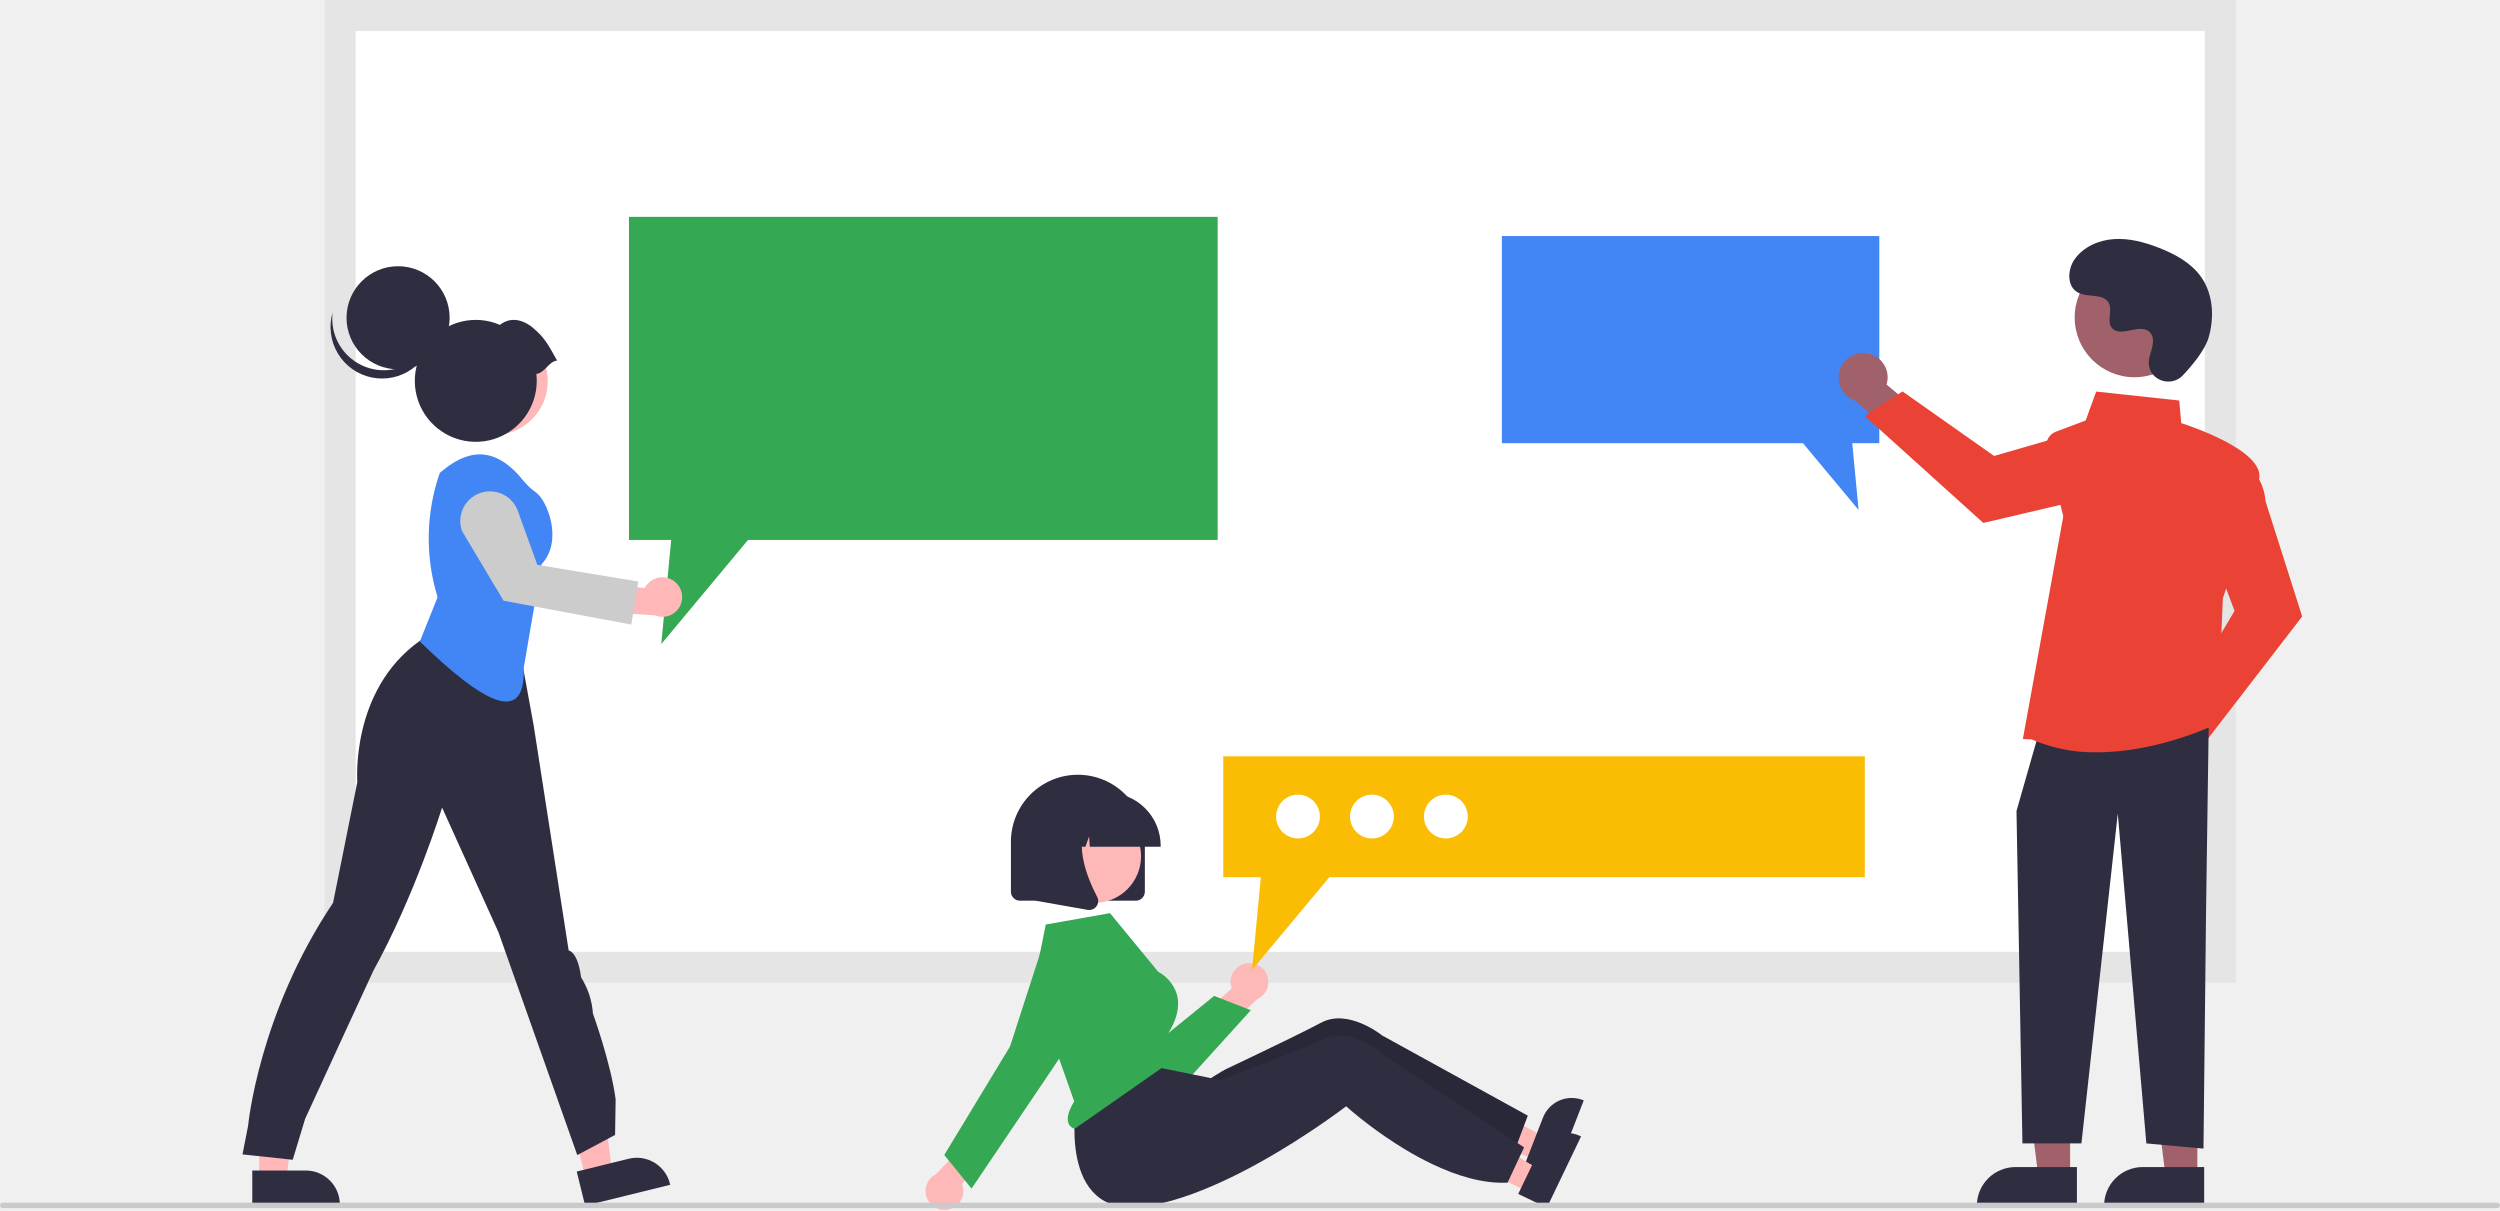
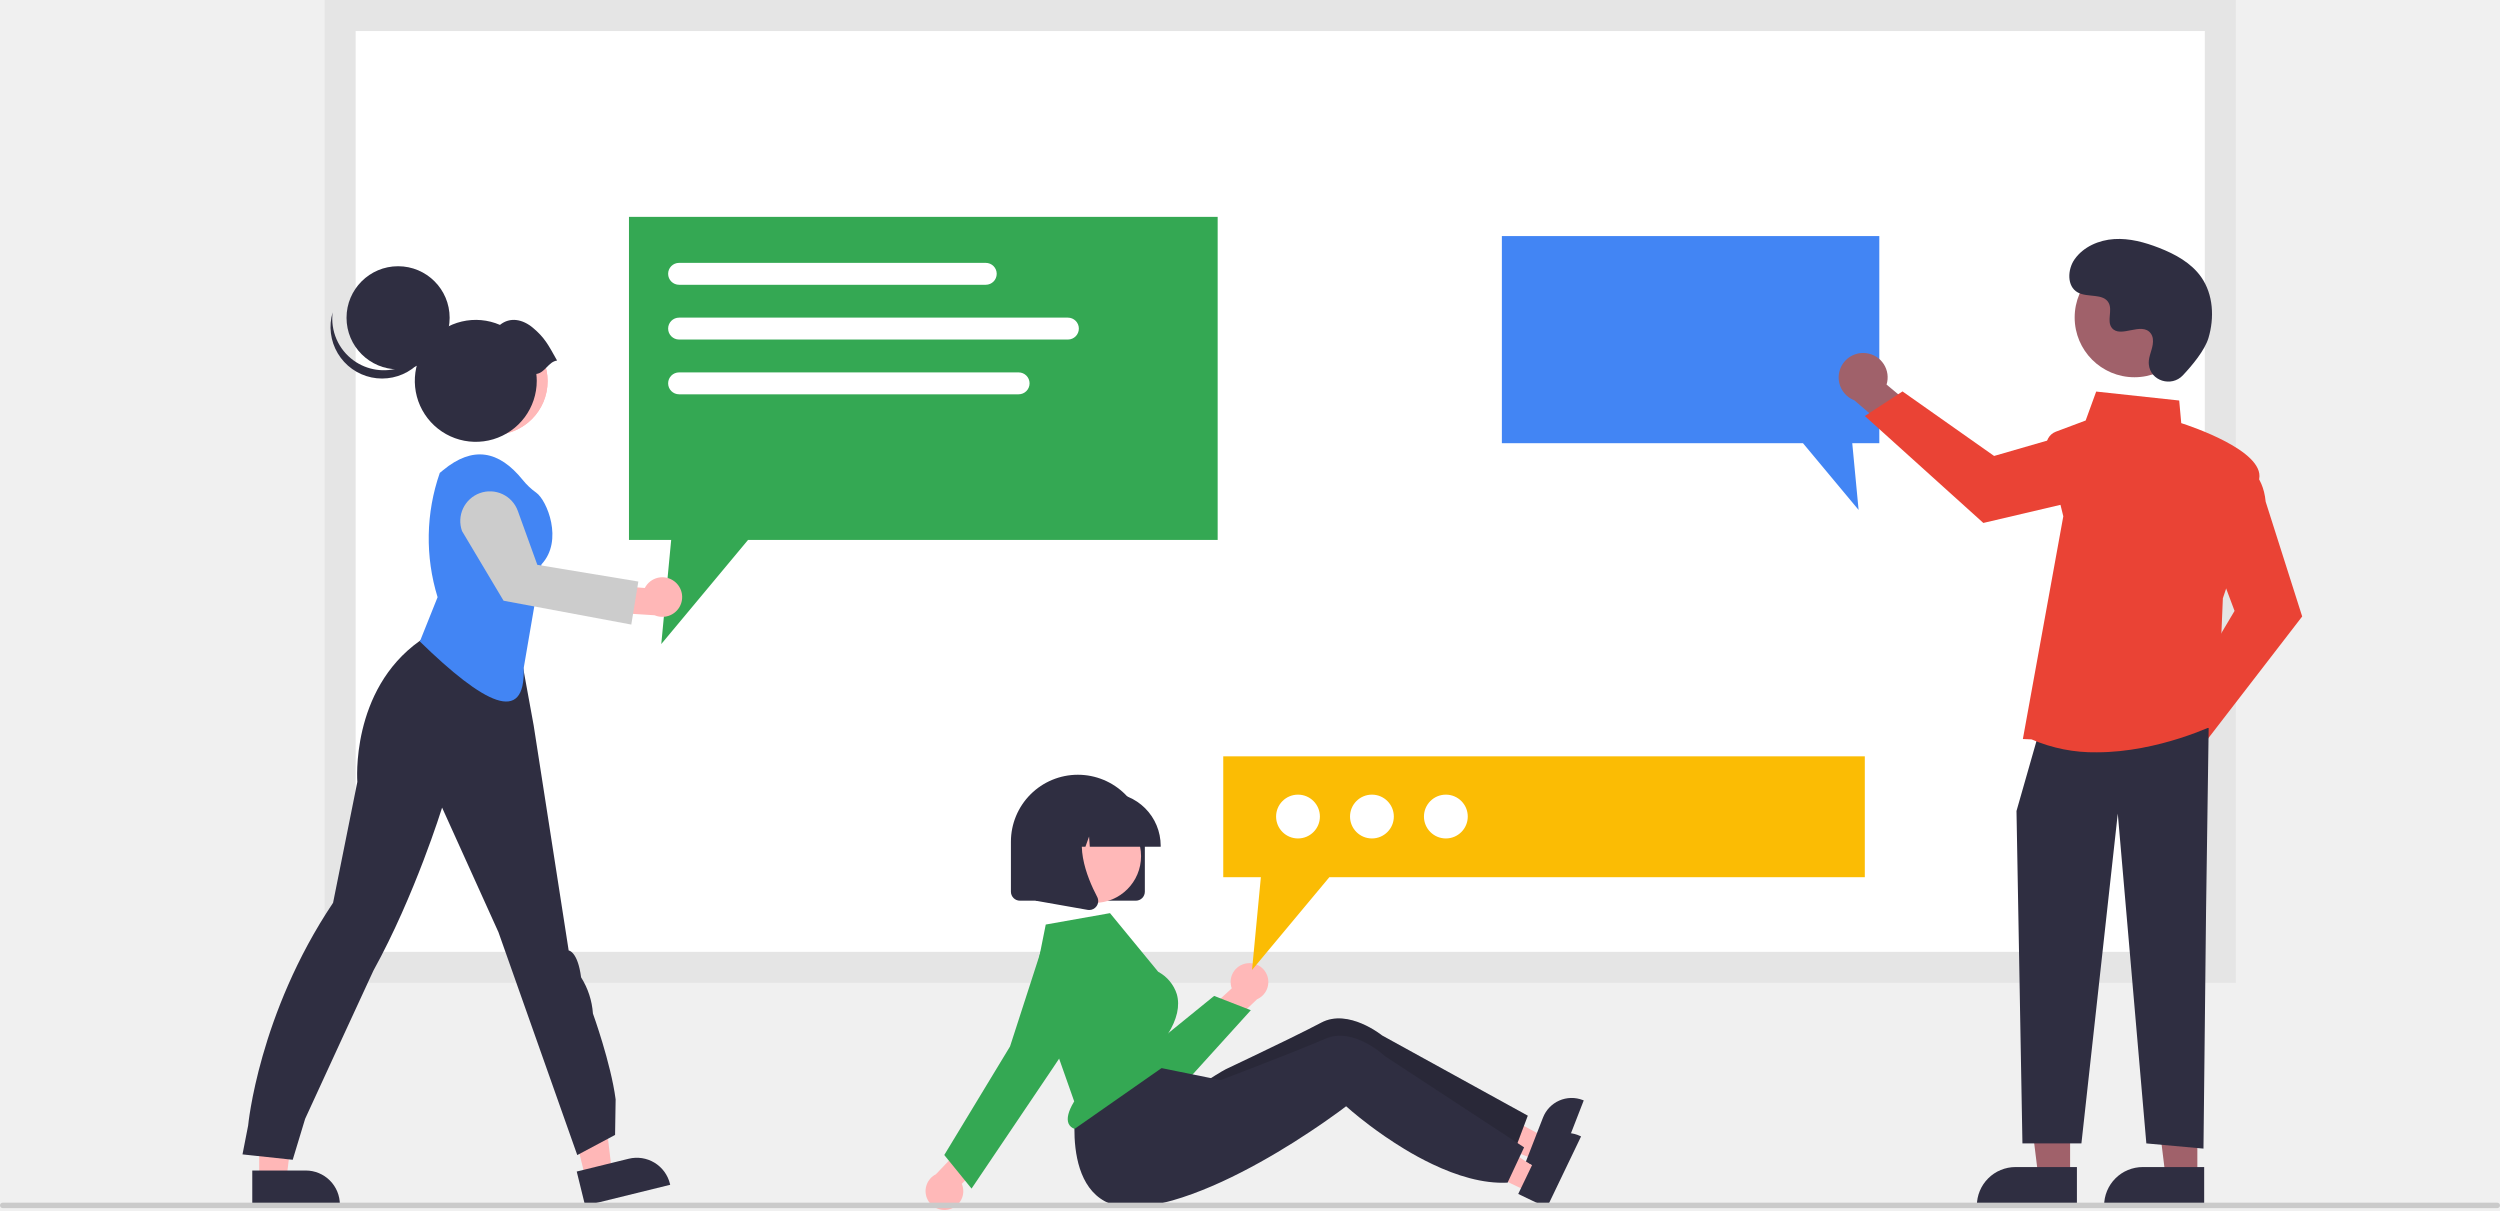
<svg xmlns="http://www.w3.org/2000/svg" width="913" height="442" viewBox="0 0 913 442" fill="none">
  <g clip-path="url(#clip0_5_2)">
    <path d="M124.218 353.275H810.862V5.664H124.218V353.275Z" fill="white" />
    <path d="M816.526 358.939H118.554V0H816.526V358.939ZM129.882 347.611H805.198V11.328H129.882V347.611Z" fill="#E5E5E5" />
    <path d="M444.691 79.203V197.186H273.183L241.498 235.203L245.116 197.186H229.699V79.203H444.691Z" fill="#34A853" />
    <path d="M548.482 86.203V161.849H658.445L678.76 186.223L676.441 161.849H686.325V86.203H548.482Z" fill="#4285F4" />
    <path d="M94.66 430.711H104.581L109.301 392.445H94.659L94.66 430.711Z" fill="#FFB7B7" />
    <path d="M92.13 427.472L111.668 427.471H111.668C114.97 427.472 118.137 428.784 120.472 431.118C122.807 433.453 124.119 436.62 124.119 439.922V440.327L92.13 440.328L92.13 427.472Z" fill="#2F2E41" />
    <path d="M213.852 430.385L223.486 428.014L218.925 389.729L204.707 393.228L213.852 430.385Z" fill="#FFB7B7" />
    <path d="M210.621 427.845L229.593 423.176L229.594 423.175C232.8 422.387 236.189 422.904 239.014 424.613C241.839 426.323 243.87 429.084 244.659 432.291L244.756 432.683L213.693 440.328L210.621 427.845Z" fill="#2F2E41" />
    <path d="M88.559 421.587L90.62 411.043C90.62 411.043 94.414 370.33 121.639 329.697L130.501 285.558C130.501 285.558 127.869 252.148 153.271 234.063L161.102 228.668L188.56 230.242L194.901 264.96L207.678 347.108C207.678 347.108 210.976 347.417 212.212 356.916C214.726 360.905 216.213 365.455 216.54 370.158C216.54 370.158 223.079 388.197 224.831 401.479L224.625 414.476L210.817 421.832L182.038 340.443L161.454 294.941C161.454 294.941 151.547 327 136.372 354.464C136.372 354.464 115.587 399.451 111.435 408.591L106.901 423.549L88.559 421.587Z" fill="#2F2E41" />
    <path d="M180.363 158.807C191.202 158.807 199.988 150.021 199.988 139.182C199.988 128.343 191.202 119.557 180.363 119.557C169.524 119.557 160.738 128.343 160.738 139.182C160.738 150.021 169.524 158.807 180.363 158.807Z" fill="#FFB7B7" />
    <path d="M180.363 158.807C191.202 158.807 199.988 150.021 199.988 139.182C199.988 128.343 191.202 119.557 180.363 119.557C169.524 119.557 160.738 128.343 160.738 139.182C160.738 150.021 169.524 158.807 180.363 158.807Z" fill="#FFB8B8" />
-     <path d="M153.329 234.272L159.807 218.089C155.23 203.263 155.51 187.362 160.608 172.707V172.707L161.847 171.686C172.646 162.793 182.123 164.412 190.918 175.29C192.334 177.059 193.991 178.621 195.839 179.931C199.718 182.652 205.872 197.438 197.747 206.104L191.247 244.022C191.931 264.958 176.74 257.075 153.329 234.272Z" fill="#4285F4" />
+     <path d="M153.329 234.272L159.807 218.089C155.23 203.263 155.51 187.362 160.608 172.707L161.847 171.686C172.646 162.793 182.123 164.412 190.918 175.29C192.334 177.059 193.991 178.621 195.839 179.931C199.718 182.652 205.872 197.438 197.747 206.104L191.247 244.022C191.931 264.958 176.74 257.075 153.329 234.272Z" fill="#4285F4" />
    <path d="M246.223 212.262C245.385 211.628 244.418 211.186 243.391 210.967C242.364 210.747 241.301 210.755 240.277 210.991C239.254 211.226 238.294 211.683 237.466 212.33C236.638 212.977 235.962 213.797 235.486 214.733L219.116 213.458L215.915 223.217L239.058 224.693C240.683 225.389 242.508 225.465 244.186 224.906C245.864 224.347 247.278 223.192 248.161 221.66C249.044 220.127 249.335 218.325 248.978 216.592C248.62 214.86 247.64 213.32 246.223 212.262H246.223Z" fill="#FFB7B7" />
    <path d="M230.55 228.093L183.904 219.384L168.732 193.947C167.757 191.244 167.896 188.265 169.118 185.664C170.34 183.064 172.545 181.055 175.248 180.081C177.95 179.106 180.93 179.245 183.53 180.466C186.131 181.688 188.139 183.893 189.114 186.596L196.23 206.274L233.121 212.38L230.55 228.093Z" fill="#CCCCCC" />
    <path d="M145.381 134.883C155.779 134.883 164.209 126.454 164.209 116.055C164.209 105.657 155.779 97.227 145.381 97.227C134.982 97.227 126.553 105.657 126.553 116.055C126.553 126.454 134.982 134.883 145.381 134.883Z" fill="#2F2E41" />
-     <path d="M129.141 131.646C131.578 133.408 134.401 134.56 137.374 135.006C140.348 135.453 143.385 135.181 146.232 134.213C149.079 133.245 151.652 131.609 153.737 129.443C155.822 127.276 157.358 124.642 158.216 121.76C157.891 124.342 157.035 126.83 155.7 129.064C154.366 131.299 152.583 133.233 150.463 134.744C148.344 136.254 145.934 137.309 143.386 137.842C140.838 138.374 138.208 138.373 135.66 137.837C133.113 137.302 130.705 136.244 128.587 134.731C126.469 133.217 124.688 131.281 123.357 129.045C122.025 126.809 121.171 124.321 120.849 121.738C120.528 119.155 120.745 116.533 121.488 114.039C121.066 117.39 121.554 120.794 122.9 123.892C124.247 126.99 126.402 129.668 129.141 131.646V131.646Z" fill="#2F2E41" />
+     <path d="M129.141 131.646C131.578 133.408 134.401 134.56 137.374 135.006C140.348 135.453 143.385 135.181 146.232 134.213C149.079 133.245 151.652 131.609 153.737 129.443C155.822 127.276 157.358 124.642 158.216 121.76C157.891 124.342 157.035 126.83 155.7 129.064C154.366 131.299 152.583 133.233 150.463 134.744C148.344 136.254 145.934 137.309 143.386 137.842C140.838 138.374 138.208 138.373 135.66 137.837C133.113 137.302 130.705 136.244 128.587 134.731C126.469 133.217 124.688 131.281 123.357 129.045C122.025 126.809 121.171 124.321 120.849 121.738C120.528 119.155 120.745 116.533 121.488 114.039C121.066 117.39 121.554 120.794 122.9 123.892C124.247 126.99 126.402 129.668 129.141 131.646Z" fill="#2F2E41" />
    <path d="M203.445 131.667C200.158 125.783 198.9 123.325 194.662 119.746C190.914 116.582 186.304 115.652 182.586 118.651C178.188 116.75 173.293 116.319 168.63 117.422C163.967 118.525 159.784 121.102 156.703 124.771C153.621 128.441 151.805 133.006 151.525 137.789C151.245 142.573 152.515 147.319 155.147 151.323C157.779 155.327 161.632 158.375 166.135 160.015C170.637 161.654 175.548 161.798 180.139 160.424C184.729 159.05 188.754 156.233 191.615 152.389C194.477 148.546 196.022 143.882 196.022 139.09C196.018 138.249 195.968 137.408 195.87 136.572C199.102 136.118 200.213 132.121 203.445 131.667Z" fill="#2F2E41" />
-     <path d="M782.249 272.525C782.31 271.227 782.656 269.957 783.261 268.806C783.866 267.656 784.716 266.652 785.752 265.865C786.787 265.078 787.982 264.528 789.253 264.254C790.523 263.979 791.839 263.986 793.107 264.275L804.868 247.7L816.683 252.391L799.745 275.564C799.119 277.661 797.746 279.456 795.885 280.609C794.023 281.761 791.804 282.19 789.648 281.816C787.491 281.441 785.547 280.289 784.183 278.576C782.819 276.864 782.131 274.711 782.249 272.525V272.525Z" fill="#A0616A" />
+     <path d="M782.249 272.525C782.31 271.227 782.656 269.957 783.261 268.806C783.866 267.656 784.716 266.652 785.752 265.865C786.787 265.078 787.982 264.528 789.253 264.254C790.523 263.979 791.839 263.986 793.107 264.275L804.868 247.7L816.683 252.391L799.745 275.564C799.119 277.661 797.746 279.456 795.885 280.609C794.023 281.761 791.804 282.19 789.648 281.816C787.491 281.441 785.547 280.289 784.183 278.576C782.819 276.864 782.131 274.711 782.249 272.525Z" fill="#A0616A" />
    <path d="M795.15 258.271L816.061 223.103L807.541 200.385L819.144 169.443L819.572 169.627C819.853 169.747 826.446 172.689 827.423 183.225L840.757 225.131L805.17 271.297L795.15 258.271Z" fill="#EA4335" />
-     <path d="M681.585 128.982C682.875 129.144 684.114 129.587 685.214 130.279C686.315 130.971 687.25 131.896 687.954 132.989C688.658 134.082 689.114 135.316 689.29 136.605C689.466 137.893 689.357 139.204 688.971 140.445L704.586 153.453L698.996 164.87L677.203 146.192C675.16 145.405 673.476 143.897 672.471 141.952C671.466 140.008 671.21 137.762 671.75 135.64C672.29 133.519 673.589 131.67 675.402 130.443C677.215 129.215 679.415 128.696 681.585 128.982V128.982Z" fill="#A0616A" />
+     <path d="M681.585 128.982C682.875 129.144 684.114 129.587 685.214 130.279C686.315 130.971 687.25 131.896 687.954 132.989C688.658 134.082 689.114 135.316 689.29 136.605C689.466 137.893 689.357 139.204 688.971 140.445L704.586 153.453L698.996 164.87L677.203 146.192C675.16 145.405 673.476 143.897 672.471 141.952C671.466 140.008 671.21 137.762 671.75 135.64C672.29 133.519 673.589 131.67 675.402 130.443C677.215 129.215 679.415 128.696 681.585 128.982Z" fill="#A0616A" />
    <path d="M694.798 142.947L728.245 166.514L751.553 159.777L781.506 173.737L781.29 174.15C781.148 174.42 777.705 180.766 767.125 180.925L724.314 190.979L681.037 151.93L694.798 142.947Z" fill="#EA4335" />
    <path d="M755.999 429.531H744.371L738.84 384.681L756.001 384.682L755.999 429.531Z" fill="#A0616A" />
-     <path d="M736.066 426.208H758.49V440.327H721.947C721.947 438.473 722.312 436.637 723.021 434.924C723.731 433.211 724.771 431.655 726.082 430.344C727.393 429.032 728.95 427.992 730.663 427.283C732.376 426.573 734.212 426.208 736.066 426.208V426.208Z" fill="#2F2E41" />
+     <path d="M736.066 426.208H758.49V440.327H721.947C721.947 438.473 722.312 436.637 723.021 434.924C723.731 433.211 724.771 431.655 726.082 430.344C727.393 429.032 728.95 427.992 730.663 427.283C732.376 426.573 734.212 426.208 736.066 426.208Z" fill="#2F2E41" />
    <path d="M802.472 429.531H790.844L785.313 384.681L802.474 384.682L802.472 429.531Z" fill="#A0616A" />
-     <path d="M782.539 426.208H804.963V440.327H768.42C768.42 438.473 768.785 436.637 769.494 434.924C770.204 433.211 771.244 431.655 772.555 430.344C773.866 429.032 775.423 427.992 777.136 427.283C778.849 426.573 780.685 426.208 782.539 426.208V426.208Z" fill="#2F2E41" />
+     <path d="M782.539 426.208H804.963V440.327H768.42C768.42 438.473 768.785 436.637 769.494 434.924C770.204 433.211 771.244 431.655 772.555 430.344C773.866 429.032 775.423 427.992 777.136 427.283C778.849 426.573 780.685 426.208 782.539 426.208Z" fill="#2F2E41" />
    <path d="M806.607 265.827L805.659 332.217L804.71 419.472L783.845 417.575L773.412 297.125L760.134 417.575H738.593L736.423 296.176L744.011 269.62L806.607 265.827Z" fill="#2F2E41" />
-     <path d="M741.931 270.025L738.752 269.888L753.517 188.551L747.472 163.967C747.158 162.688 747.323 161.338 747.938 160.173C748.553 159.008 749.573 158.109 750.806 157.647L761.683 153.568L765.526 143L795.845 146.267L796.591 154.526C799.876 155.58 826.931 164.59 825.065 174.857C823.222 184.99 812.343 216.872 811.791 218.488L809.886 264.21L809.651 264.327C809.369 264.468 788.471 274.744 765.768 274.742C757.578 274.879 749.452 273.271 741.931 270.025V270.025Z" fill="#EA4335" />
+     <path d="M741.931 270.025L738.752 269.888L753.517 188.551L747.472 163.967C747.158 162.688 747.323 161.338 747.938 160.173C748.553 159.008 749.573 158.109 750.806 157.647L761.683 153.568L765.526 143L795.845 146.267L796.591 154.526C799.876 155.58 826.931 164.59 825.065 174.857C823.222 184.99 812.343 216.872 811.791 218.488L809.886 264.21L809.651 264.327C809.369 264.468 788.471 274.744 765.768 274.742C757.578 274.879 749.452 273.271 741.931 270.025Z" fill="#EA4335" />
    <path d="M779.497 137.77C791.554 137.77 801.327 127.997 801.327 115.941C801.327 103.884 791.554 94.111 779.497 94.111C767.441 94.111 757.668 103.884 757.668 115.941C757.668 127.997 767.441 137.77 779.497 137.77Z" fill="#A0616A" />
    <path d="M797.179 137.072C793.019 141.504 785.293 139.125 784.751 133.071C784.708 132.601 784.712 132.128 784.76 131.658C785.04 128.977 786.589 126.542 786.218 123.71C786.134 123.006 785.872 122.334 785.455 121.759C782.14 117.32 774.358 123.745 771.229 119.726C769.311 117.262 771.566 113.382 770.094 110.628C768.151 106.993 762.396 108.786 758.786 106.795C754.771 104.58 755.011 98.419 757.654 94.672C760.878 90.101 766.53 87.663 772.112 87.311C777.694 86.96 783.237 88.469 788.448 90.499C794.369 92.807 800.24 95.996 803.884 101.202C808.315 107.533 808.741 116.045 806.525 123.449C805.177 127.952 800.577 133.454 797.179 137.072Z" fill="#2F2E41" />
    <path d="M560.665 423.5L563.908 415.158L533.276 398.679L528.489 410.991L560.665 423.5Z" fill="#FFB8B8" />
    <path d="M578.041 401.739C576.666 401.203 575.199 400.944 573.724 400.976C572.249 401.008 570.795 401.331 569.445 401.925C568.095 402.519 566.875 403.374 565.855 404.44C564.835 405.506 564.036 406.763 563.502 408.138L561.314 413.761L557.941 422.441L557.117 424.57L567.926 428.774L578.381 401.873L578.041 401.739Z" fill="#2F2E41" />
    <path d="M557.943 407.446L556.532 411.186L553.012 420.522L552.927 420.756C543.959 421.908 534.127 419.649 525.034 416.14C521.396 414.736 517.832 413.146 514.358 411.376C509.215 408.777 504.611 406.035 500.937 403.689C495.407 400.14 491.987 397.474 491.987 397.474C491.987 397.474 491.083 398.291 489.449 399.691C487.257 401.566 483.756 404.493 479.321 407.939C477.629 409.263 475.813 410.648 473.871 412.094C459.562 422.707 441.198 394.386 441.198 394.386C441.198 394.386 446.363 391.098 447.712 390.459C452.057 388.404 462.264 383.554 471.069 379.244C475.606 377.02 479.765 374.935 482.558 373.453C492.447 368.188 504.739 378.15 504.739 378.15L557.943 407.446Z" fill="#2F2E41" />
    <path opacity="0.14" d="M557.943 407.446L556.532 411.186L553.012 420.522L552.927 420.756C543.959 421.908 534.127 419.649 525.034 416.14C521.396 414.736 517.832 413.146 514.358 411.376C509.215 408.777 504.611 406.035 500.937 403.689C495.407 400.14 491.987 397.474 491.987 397.474C491.987 397.474 491.083 398.291 489.449 399.691C487.257 401.566 483.756 404.493 479.321 407.939C477.629 409.263 475.813 410.648 473.871 412.094C459.562 422.707 441.198 394.386 441.198 394.386C441.198 394.386 446.363 391.098 447.712 390.459C452.057 388.404 462.264 383.554 471.069 379.244C475.606 377.02 479.765 374.935 482.558 373.453C492.447 368.188 504.739 378.15 504.739 378.15L557.943 407.446Z" fill="black" />
-     <path d="M414.813 328.93H372.471C371.6 328.929 370.765 328.583 370.149 327.967C369.533 327.351 369.187 326.516 369.186 325.645V307.394C369.186 300.908 371.763 294.688 376.349 290.101C380.935 285.515 387.156 282.938 393.642 282.938C400.128 282.938 406.349 285.515 410.935 290.101C415.521 294.688 418.098 300.908 418.098 307.394V325.645C418.097 326.516 417.751 327.351 417.135 327.967C416.519 328.583 415.684 328.929 414.813 328.93V328.93Z" fill="#2F2E41" />
+     <path d="M414.813 328.93H372.471C371.6 328.929 370.765 328.583 370.149 327.967C369.533 327.351 369.187 326.516 369.186 325.645V307.394C369.186 300.908 371.763 294.688 376.349 290.101C380.935 285.515 387.156 282.938 393.642 282.938C400.128 282.938 406.349 285.515 410.935 290.101C415.521 294.688 418.098 300.908 418.098 307.394V325.645C418.097 326.516 417.751 327.351 417.135 327.967C416.519 328.583 415.684 328.929 414.813 328.93Z" fill="#2F2E41" />
    <path d="M455.08 351.855C454.094 352.028 453.158 352.415 452.338 352.989C451.518 353.562 450.834 354.309 450.334 355.176C449.834 356.043 449.53 357.009 449.444 358.006C449.357 359.003 449.49 360.007 449.834 360.947L438.32 371.536L443.049 380.103L459.099 364.92C460.639 364.238 461.877 363.015 462.576 361.482C463.275 359.949 463.387 358.212 462.892 356.602C462.397 354.992 461.328 353.619 459.888 352.744C458.448 351.869 456.737 351.553 455.08 351.855V351.855Z" fill="#FFB8B8" />
-     <path d="M420.436 400.001C419.915 400.001 419.395 399.979 418.873 399.934C415.767 399.675 412.778 398.631 410.186 396.9C407.594 395.169 405.484 392.808 404.055 390.038L385.609 354.535C384.401 352.208 384.135 349.506 384.869 346.989C385.602 344.472 387.277 342.335 389.546 341.022C391.815 339.709 394.503 339.321 397.051 339.939C399.598 340.557 401.81 342.133 403.225 344.34L420.242 382.523L443.398 363.709L456.806 368.928L434.163 393.926C432.422 395.837 430.303 397.364 427.939 398.41C425.576 399.456 423.02 399.998 420.436 400.001V400.001Z" fill="#34A853" />
+     <path d="M420.436 400.001C419.915 400.001 419.395 399.979 418.873 399.934C415.767 399.675 412.778 398.631 410.186 396.9C407.594 395.169 405.484 392.808 404.055 390.038L385.609 354.535C384.401 352.208 384.135 349.506 384.869 346.989C385.602 344.472 387.277 342.335 389.546 341.022C391.815 339.709 394.503 339.321 397.051 339.939C399.598 340.557 401.81 342.133 403.225 344.34L420.242 382.523L443.398 363.709L456.806 368.928L434.163 393.926C432.422 395.837 430.303 397.364 427.939 398.41C425.576 399.456 423.02 399.998 420.436 400.001Z" fill="#34A853" />
    <path d="M558.077 435.233L561.951 427.165L532.676 408.381L526.958 420.289L558.077 435.233Z" fill="#FFB8B8" />
    <path d="M577.074 414.87C575.744 414.231 574.302 413.86 572.829 413.779C571.356 413.698 569.881 413.907 568.489 414.396C567.097 414.885 565.815 415.643 564.717 416.628C563.618 417.612 562.724 418.804 562.086 420.134L559.473 425.573L555.443 433.968L554.458 436.027L564.911 441.049L577.402 415.031L577.074 414.87Z" fill="#2F2E41" />
    <path d="M556.597 419.017L554.903 422.638L550.676 431.676L550.574 431.902C541.543 432.362 531.914 429.354 523.117 425.157C519.597 423.478 516.167 421.619 512.839 419.586C507.911 416.601 503.531 413.513 500.048 410.892C494.807 406.928 491.602 404.008 491.602 404.008C491.602 404.008 490.638 404.752 488.901 406.023C486.572 407.723 482.856 410.373 478.169 413.469C476.381 414.659 474.463 415.9 472.417 417.192C457.334 426.675 435.886 438.224 417.642 440.662C385.601 444.948 393.143 402.19 393.143 402.19L418.643 388.947L429.469 391.144L441.522 393.583L445.792 394.451C445.792 394.451 446.603 394.145 447.997 393.612C452.487 391.896 463.036 387.845 472.147 384.224C476.841 382.355 481.148 380.596 484.046 379.333C494.31 374.843 505.801 385.72 505.801 385.72L556.597 419.017Z" fill="#2F2E41" />
    <path d="M346.481 441.683C347.456 441.459 348.371 441.024 349.16 440.409C349.949 439.794 350.594 439.013 351.048 438.121C351.503 437.23 351.757 436.249 351.791 435.249C351.826 434.249 351.641 433.253 351.25 432.332L362.2 421.161L357.035 412.851L341.792 428.844C340.288 429.604 339.116 430.89 338.497 432.457C337.878 434.024 337.856 435.764 338.434 437.346C339.012 438.929 340.15 440.245 341.633 441.044C343.116 441.843 344.841 442.071 346.481 441.683H346.481Z" fill="#FFB8B8" />
    <path d="M399.637 329.745C409.066 329.745 416.71 322.102 416.71 312.673C416.71 303.244 409.066 295.6 399.637 295.6C390.208 295.6 382.564 303.244 382.564 312.673C382.564 322.102 390.208 329.745 399.637 329.745Z" fill="#FFB8B8" />
    <path d="M377.426 360.064L392.298 402.228L392.209 402.375C390.14 405.795 389.464 408.553 390.254 410.352C390.462 410.809 390.767 411.216 391.147 411.544C391.527 411.872 391.975 412.114 392.457 412.253L427.651 387.653L426.419 377.794L426.488 377.684C429.889 372.241 430.991 367.312 429.762 363.034C428.649 359.572 426.244 356.673 423.049 354.938L422.926 354.841L405.373 333.477L381.908 337.645L377.426 360.064Z" fill="#34A853" />
    <path d="M354.81 434.071L344.846 421.809L368.864 382.162L380.062 347.549L380.409 347.661L380.062 347.549C380.673 345.658 381.683 343.92 383.024 342.453C384.364 340.985 386.003 339.822 387.831 339.041C389.658 338.261 391.632 337.881 393.619 337.928C395.606 337.975 397.559 338.447 399.348 339.313C401.137 340.178 402.72 341.418 403.989 342.947C405.259 344.476 406.186 346.259 406.708 348.177C407.23 350.094 407.334 352.102 407.015 354.063C406.696 356.025 405.96 357.895 404.856 359.548L384.299 390.347L354.81 434.071Z" fill="#34A853" />
    <path d="M423.884 309.219H397.993L397.727 305.502L396.4 309.219H392.413L391.887 301.852L389.256 309.219H381.542V308.854C381.548 303.725 383.588 298.808 387.214 295.181C390.841 291.555 395.759 289.514 400.888 289.509H404.538C409.667 289.514 414.584 291.555 418.211 295.181C421.838 298.808 423.878 303.725 423.884 308.854V309.219Z" fill="#2F2E41" />
    <path d="M397.781 332.337C397.586 332.337 397.391 332.32 397.199 332.286L378.241 328.941V297.608H399.111L398.594 298.21C391.405 306.594 396.821 320.189 400.689 327.546C400.974 328.085 401.101 328.694 401.056 329.302C401.01 329.91 400.794 330.492 400.432 330.983C400.129 331.402 399.73 331.743 399.269 331.979C398.809 332.214 398.298 332.337 397.781 332.337Z" fill="#2F2E41" />
    <path d="M681.028 276.203V320.344H485.481L457.244 354.223L460.469 320.344H446.73V276.203H681.028Z" fill="#FBBC04" />
    <path d="M528.028 306.203C532.446 306.203 536.028 302.621 536.028 298.203C536.028 293.785 532.446 290.203 528.028 290.203C523.609 290.203 520.028 293.785 520.028 298.203C520.028 302.621 523.609 306.203 528.028 306.203Z" fill="white" />
    <path d="M501.028 306.203C505.446 306.203 509.028 302.621 509.028 298.203C509.028 293.785 505.446 290.203 501.028 290.203C496.609 290.203 493.028 293.785 493.028 298.203C493.028 302.621 496.609 306.203 501.028 306.203Z" fill="white" />
    <path d="M474.028 306.203C478.446 306.203 482.028 302.621 482.028 298.203C482.028 293.785 478.446 290.203 474.028 290.203C469.609 290.203 466.028 293.785 466.028 298.203C466.028 302.621 469.609 306.203 474.028 306.203Z" fill="white" />
    <path d="M912 441.203H1C0.735 441.203 0.48 441.098 0.293 440.91C0.105 440.722 0 440.468 0 440.203C0 439.938 0.105 439.683 0.293 439.496C0.48 439.308 0.735 439.203 1 439.203H912C912.265 439.203 912.52 439.308 912.707 439.496C912.895 439.683 913 439.938 913 440.203C913 440.468 912.895 440.722 912.707 440.91C912.52 441.098 912.265 441.203 912 441.203Z" fill="#CACACA" />
+     <rect x="244" y="96" width="120" height="8" rx="4" fill="white" />
+     <rect x="244" y="116" width="150" height="8" rx="4" fill="white" />
+     <rect x="244" y="136" width="132" height="8" rx="4" fill="white" />
  </g>
  <defs>
    <clipPath id="clip0_5_2">
      <rect width="913" height="441.869" fill="white" />
    </clipPath>
  </defs>
</svg>
